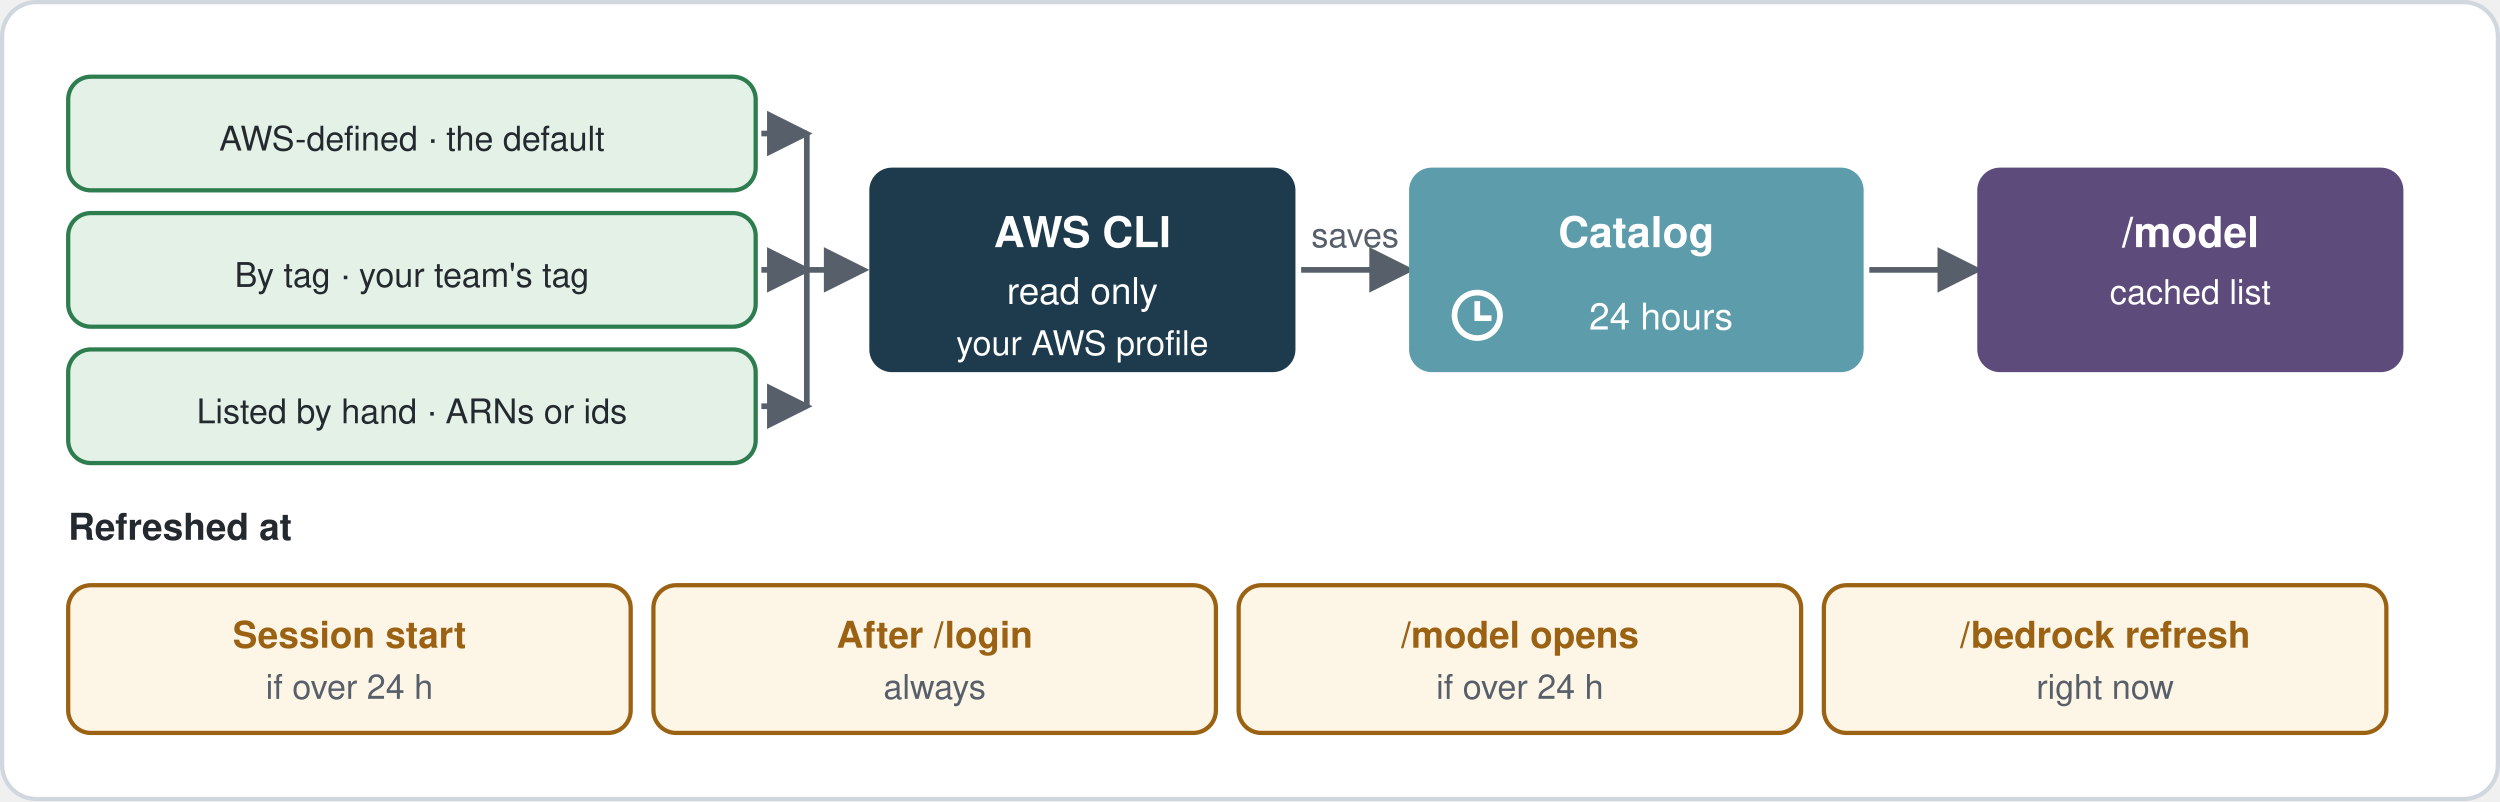
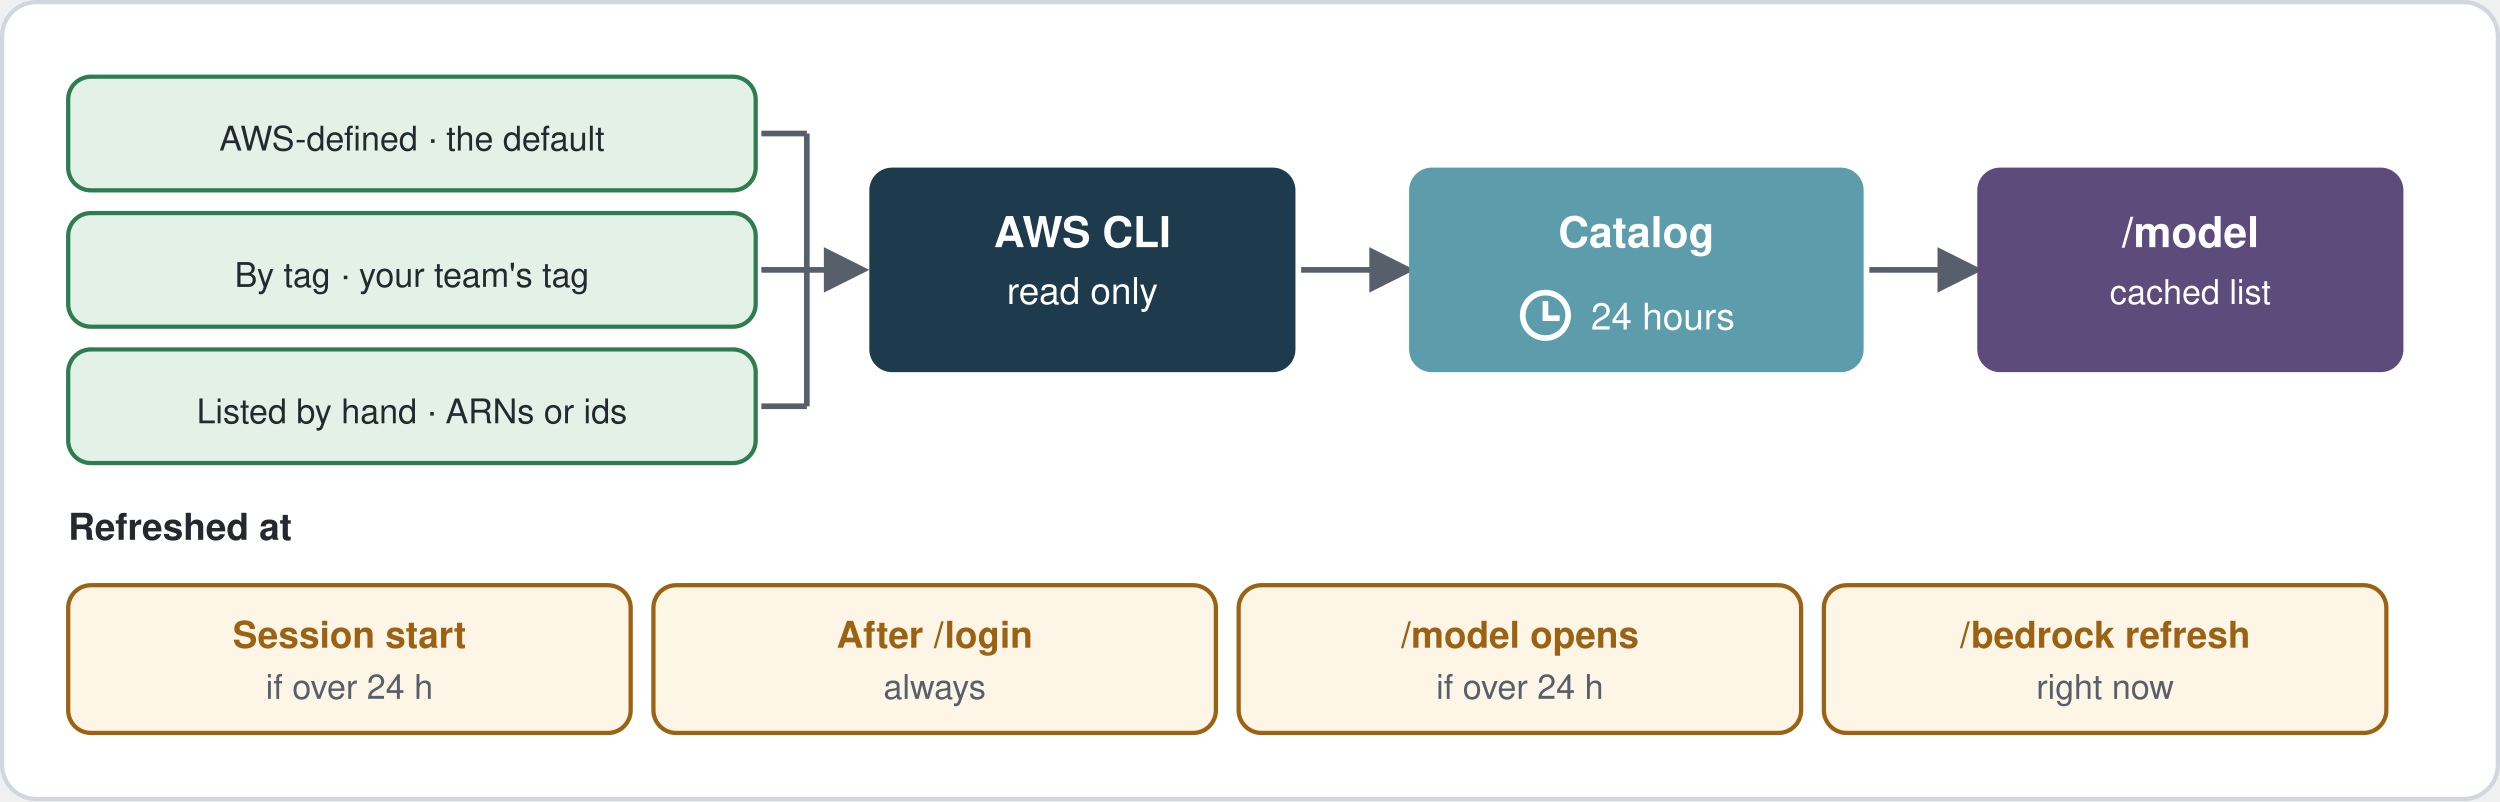
<svg xmlns="http://www.w3.org/2000/svg" width="880" height="282" viewBox="0 0 880 282" role="img" aria-label="Three sources feed the read-only AWS CLI: AWS-defined, by tag, and listed by hand. The catalog is kept 24 hours and fills /model. Refresh moments are session start, after login, opening /model, and /bedrock refresh." font-family="-apple-system, BlinkMacSystemFont, 'Segoe UI', Helvetica, Arial, sans-serif">
  <rect x="0.75" y="0.75" width="878.5" height="280.5" rx="12" fill="#FFFFFF" stroke="#D0D7DE" stroke-width="1.5" />
  <defs>
    <marker id="di-arrow" markerWidth="8" markerHeight="8" refX="7" refY="4" orient="auto">
      <path d="M0 0 L8 4 L0 8 z" fill="#57606A" />
    </marker>
  </defs>
  <rect x="24" y="27" width="242" height="40" rx="8" fill="#E3F1E7" stroke="#2E7D4F" stroke-width="1.5" />
  <text x="145" y="53" font-size="12" fill="#24292F" font-family="-apple-system, BlinkMacSystemFont, 'Segoe UI', Helvetica, Arial, sans-serif" text-anchor="middle">AWS-defined · the default</text>
-   <path d="M268 47 H284" stroke="#57606A" stroke-width="2" marker-end="url(#di-arrow)" />
+   <path d="M268 47 H284" stroke="#57606A" stroke-width="2" />
  <rect x="24" y="75" width="242" height="40" rx="8" fill="#E3F1E7" stroke="#2E7D4F" stroke-width="1.5" />
  <text x="145" y="101" font-size="12" fill="#24292F" font-family="-apple-system, BlinkMacSystemFont, 'Segoe UI', Helvetica, Arial, sans-serif" text-anchor="middle">By tag · your team's tag</text>
-   <path d="M268 95 H284" stroke="#57606A" stroke-width="2" marker-end="url(#di-arrow)" />
+   <path d="M268 95 H284" stroke="#57606A" stroke-width="2" />
  <rect x="24" y="123" width="242" height="40" rx="8" fill="#E3F1E7" stroke="#2E7D4F" stroke-width="1.5" />
  <text x="145" y="149" font-size="12" fill="#24292F" font-family="-apple-system, BlinkMacSystemFont, 'Segoe UI', Helvetica, Arial, sans-serif" text-anchor="middle">Listed by hand · ARNs or ids</text>
-   <path d="M268 143 H284" stroke="#57606A" stroke-width="2" marker-end="url(#di-arrow)" />
+   <path d="M268 143 H284" stroke="#57606A" stroke-width="2" />
  <path d="M284 47 V143" stroke="#57606A" stroke-width="2" />
  <path d="M284 95 H304" fill="none" stroke="#57606A" stroke-width="2" marker-end="url(#di-arrow)" />
  <rect x="306" y="59" width="150" height="72" rx="8" fill="#1D3B4D" />
  <text x="381" y="87" font-size="15" fill="#FFFFFF" font-family="-apple-system, BlinkMacSystemFont, 'Segoe UI', Helvetica, Arial, sans-serif" font-weight="700" text-anchor="middle">AWS CLI</text>
  <text x="381" y="107" font-size="13" fill="#FFFFFF" font-family="-apple-system, BlinkMacSystemFont, 'Segoe UI', Helvetica, Arial, sans-serif" text-anchor="middle">read only</text>
-   <text x="381" y="125" font-size="12" fill="#FFFFFF" font-family="-apple-system, BlinkMacSystemFont, 'Segoe UI', Helvetica, Arial, sans-serif" text-anchor="middle">your AWS profile</text>
  <path d="M458 95 H496" fill="none" stroke="#57606A" stroke-width="2" marker-end="url(#di-arrow)" />
-   <text x="477" y="87" font-size="12" fill="#57606A" font-family="-apple-system, BlinkMacSystemFont, 'Segoe UI', Helvetica, Arial, sans-serif" text-anchor="middle">saves</text>
  <rect x="496" y="59" width="160" height="72" rx="8" fill="#5C9CAB" />
  <text x="576" y="87" font-size="15" fill="#FFFFFF" font-family="-apple-system, BlinkMacSystemFont, 'Segoe UI', Helvetica, Arial, sans-serif" font-weight="700" text-anchor="middle">Catalog</text>
-   <circle cx="520" cy="111" r="8" fill="none" stroke="#FFFFFF" stroke-width="2" />
-   <path d="M520 106 V112 H525" fill="none" stroke="#FFFFFF" stroke-width="2" />
-   <text x="610" y="116" font-size="13" fill="#FFFFFF" font-family="-apple-system, BlinkMacSystemFont, 'Segoe UI', Helvetica, Arial, sans-serif" text-anchor="end">24 hours</text>
+   <circle cx="544" cy="111" r="8" fill="none" stroke="#FFFFFF" stroke-width="2" />
+   <path d="M544 106 V112 H549" fill="none" stroke="#FFFFFF" stroke-width="2" />
+   <text x="560" y="116" font-size="13" fill="#FFFFFF" font-family="-apple-system, BlinkMacSystemFont, 'Segoe UI', Helvetica, Arial, sans-serif" text-anchor="start">24 hours</text>
  <path d="M658 95 H696" fill="none" stroke="#57606A" stroke-width="2" marker-end="url(#di-arrow)" />
  <rect x="696" y="59" width="150" height="72" rx="8" fill="#5D4B7C" />
  <text x="771" y="87" font-size="15" fill="#FFFFFF" font-family="-apple-system, BlinkMacSystemFont, 'Segoe UI', Helvetica, Arial, sans-serif" font-weight="700" text-anchor="middle">/model</text>
  <text x="771" y="107" font-size="12" fill="#FFFFFF" font-family="-apple-system, BlinkMacSystemFont, 'Segoe UI', Helvetica, Arial, sans-serif" text-anchor="middle">cached list</text>
  <text x="24" y="190" font-size="13" fill="#24292F" font-family="-apple-system, BlinkMacSystemFont, 'Segoe UI', Helvetica, Arial, sans-serif" font-weight="700" text-anchor="start">Refreshed at</text>
  <rect x="24" y="206" width="198" height="52" rx="8" fill="#FDF5E6" stroke="#9A6212" stroke-width="1.5" />
  <text x="123" y="228" font-size="13" fill="#9A6212" font-family="-apple-system, BlinkMacSystemFont, 'Segoe UI', Helvetica, Arial, sans-serif" font-weight="700" text-anchor="middle">Session start</text>
  <text x="123" y="246" font-size="12" fill="#57606A" font-family="-apple-system, BlinkMacSystemFont, 'Segoe UI', Helvetica, Arial, sans-serif" text-anchor="middle">if over 24 h</text>
  <rect x="230" y="206" width="198" height="52" rx="8" fill="#FDF5E6" stroke="#9A6212" stroke-width="1.5" />
  <text x="329" y="228" font-size="13" fill="#9A6212" font-family="-apple-system, BlinkMacSystemFont, 'Segoe UI', Helvetica, Arial, sans-serif" font-weight="700" text-anchor="middle">After /login</text>
  <text x="329" y="246" font-size="12" fill="#57606A" font-family="-apple-system, BlinkMacSystemFont, 'Segoe UI', Helvetica, Arial, sans-serif" text-anchor="middle">always</text>
  <rect x="436" y="206" width="198" height="52" rx="8" fill="#FDF5E6" stroke="#9A6212" stroke-width="1.5" />
  <text x="535" y="228" font-size="13" fill="#9A6212" font-family="-apple-system, BlinkMacSystemFont, 'Segoe UI', Helvetica, Arial, sans-serif" font-weight="700" text-anchor="middle">/model opens</text>
  <text x="535" y="246" font-size="12" fill="#57606A" font-family="-apple-system, BlinkMacSystemFont, 'Segoe UI', Helvetica, Arial, sans-serif" text-anchor="middle">if over 24 h</text>
  <rect x="642" y="206" width="198" height="52" rx="8" fill="#FDF5E6" stroke="#9A6212" stroke-width="1.5" />
  <text x="741" y="228" font-size="13" fill="#9A6212" font-family="-apple-system, BlinkMacSystemFont, 'Segoe UI', Helvetica, Arial, sans-serif" font-weight="700" text-anchor="middle">/bedrock refresh</text>
  <text x="741" y="246" font-size="12" fill="#57606A" font-family="-apple-system, BlinkMacSystemFont, 'Segoe UI', Helvetica, Arial, sans-serif" text-anchor="middle">right now</text>
</svg>
